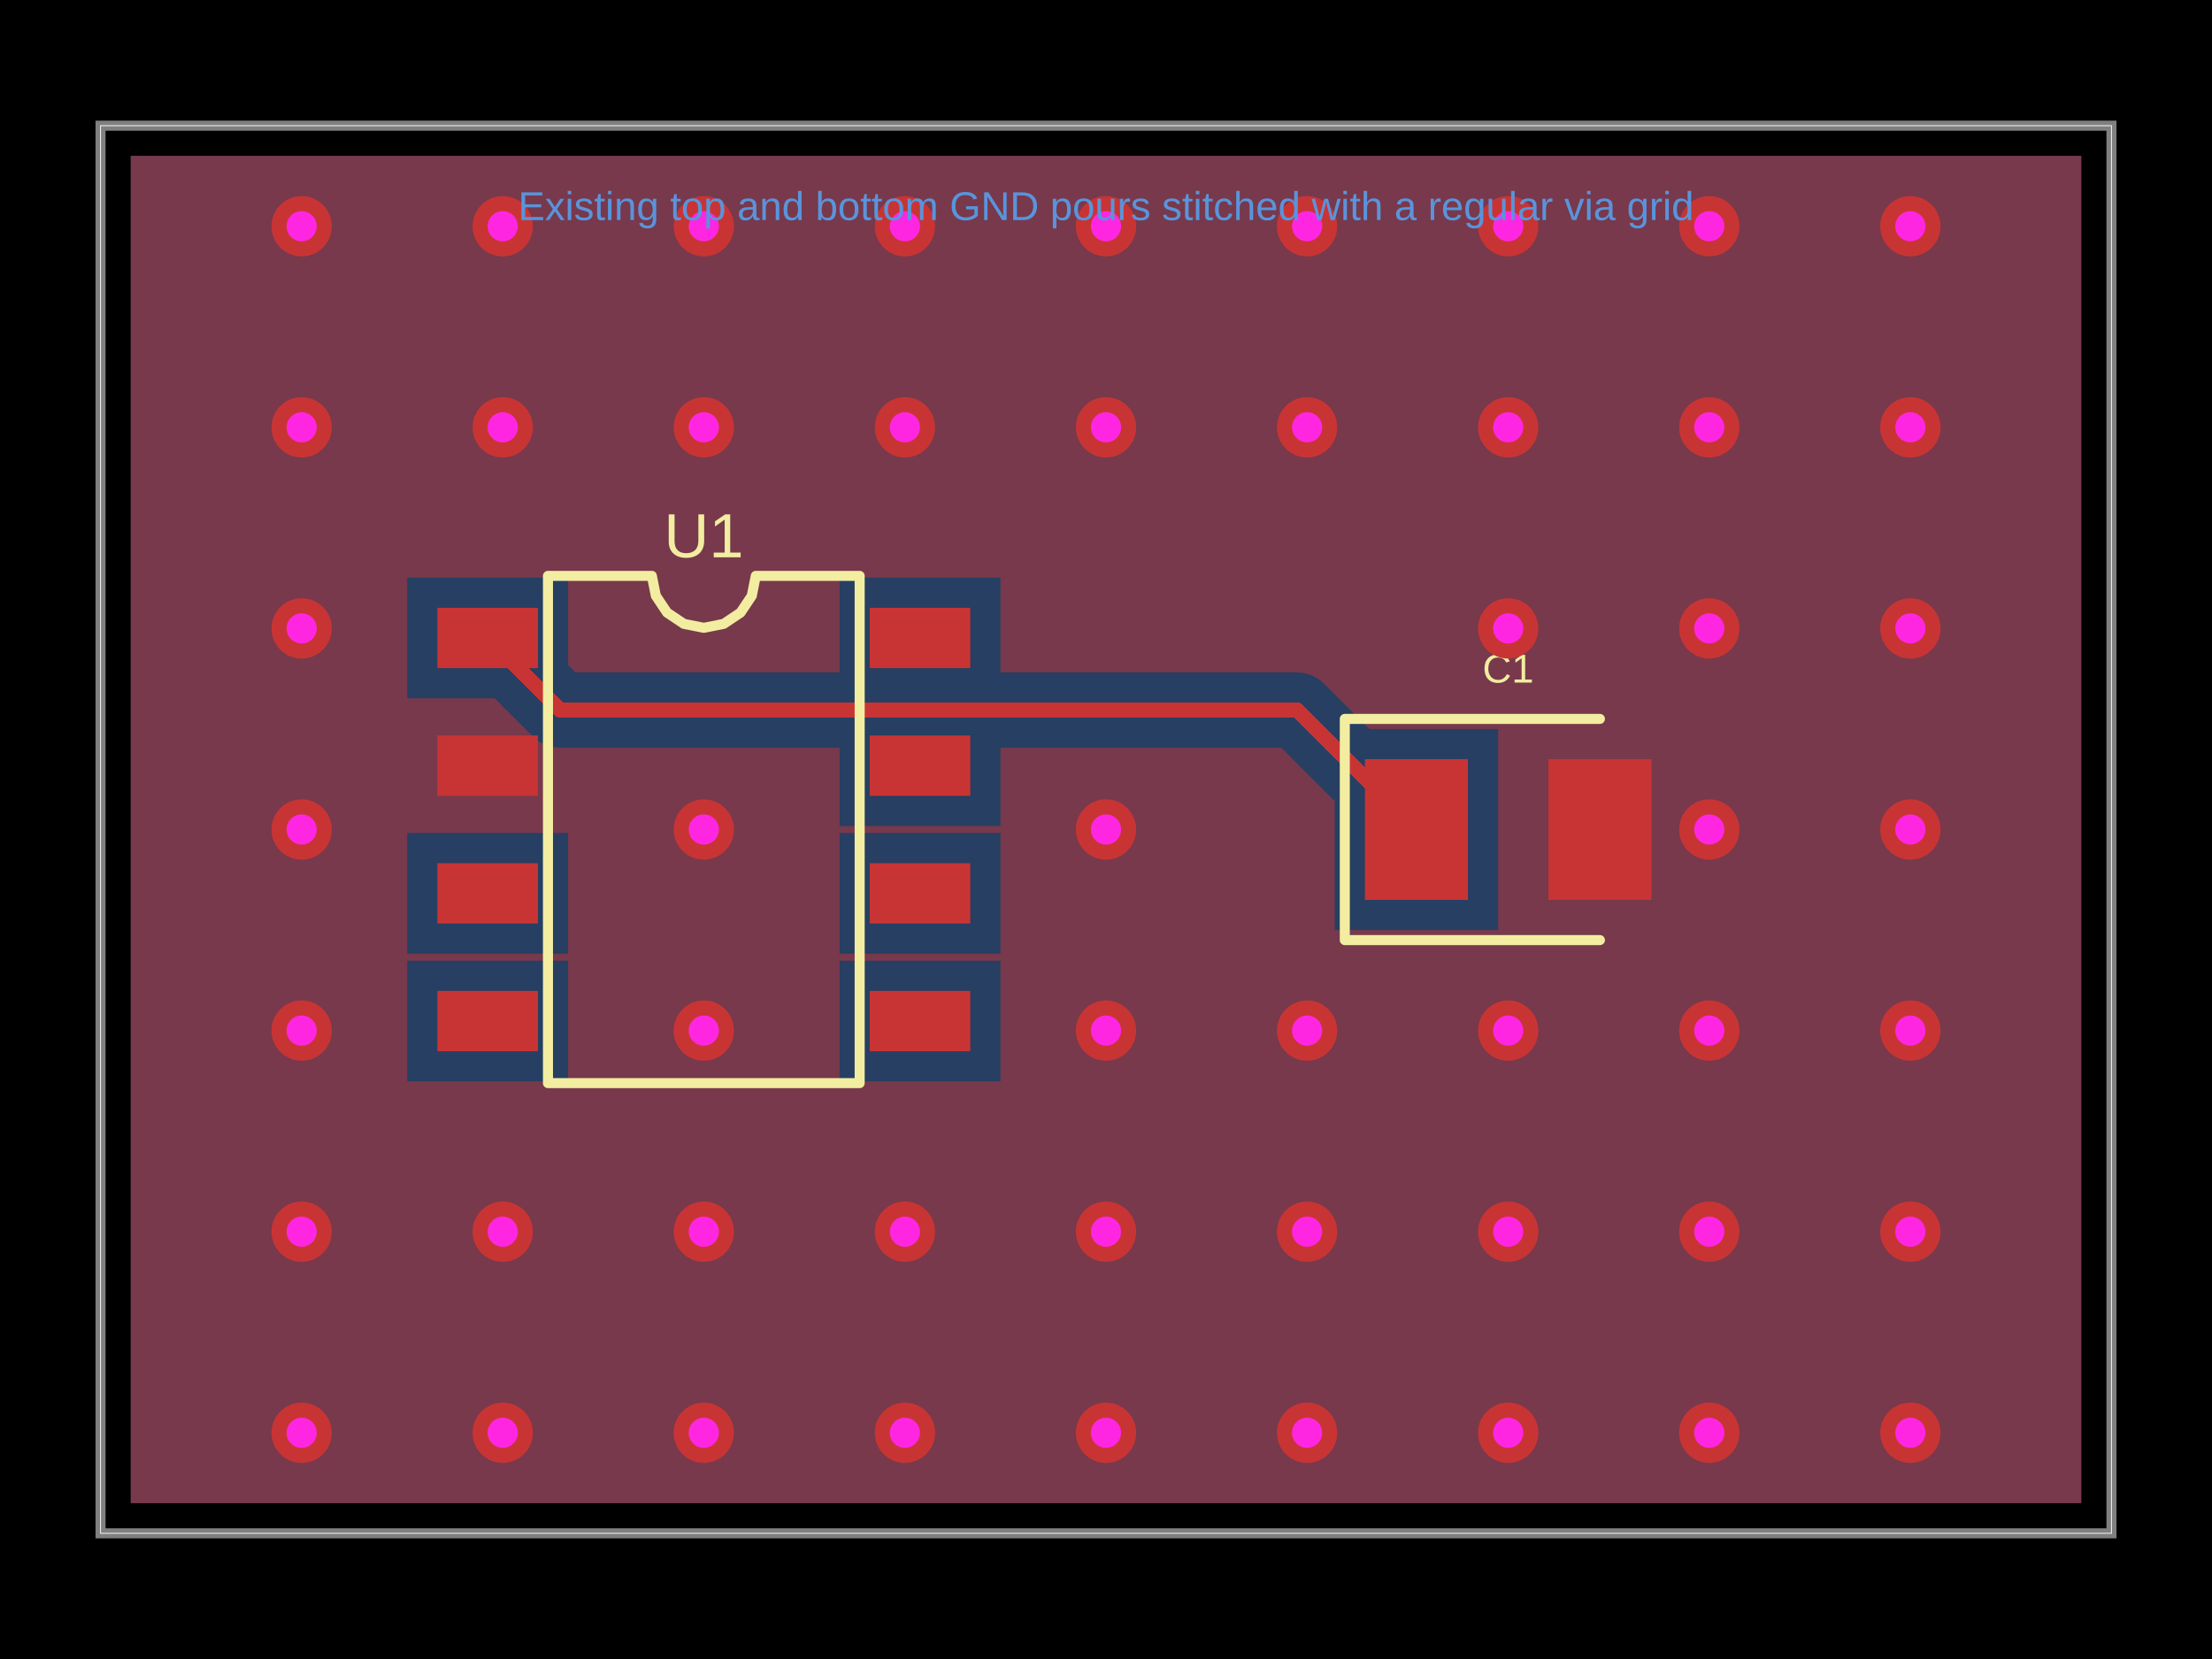
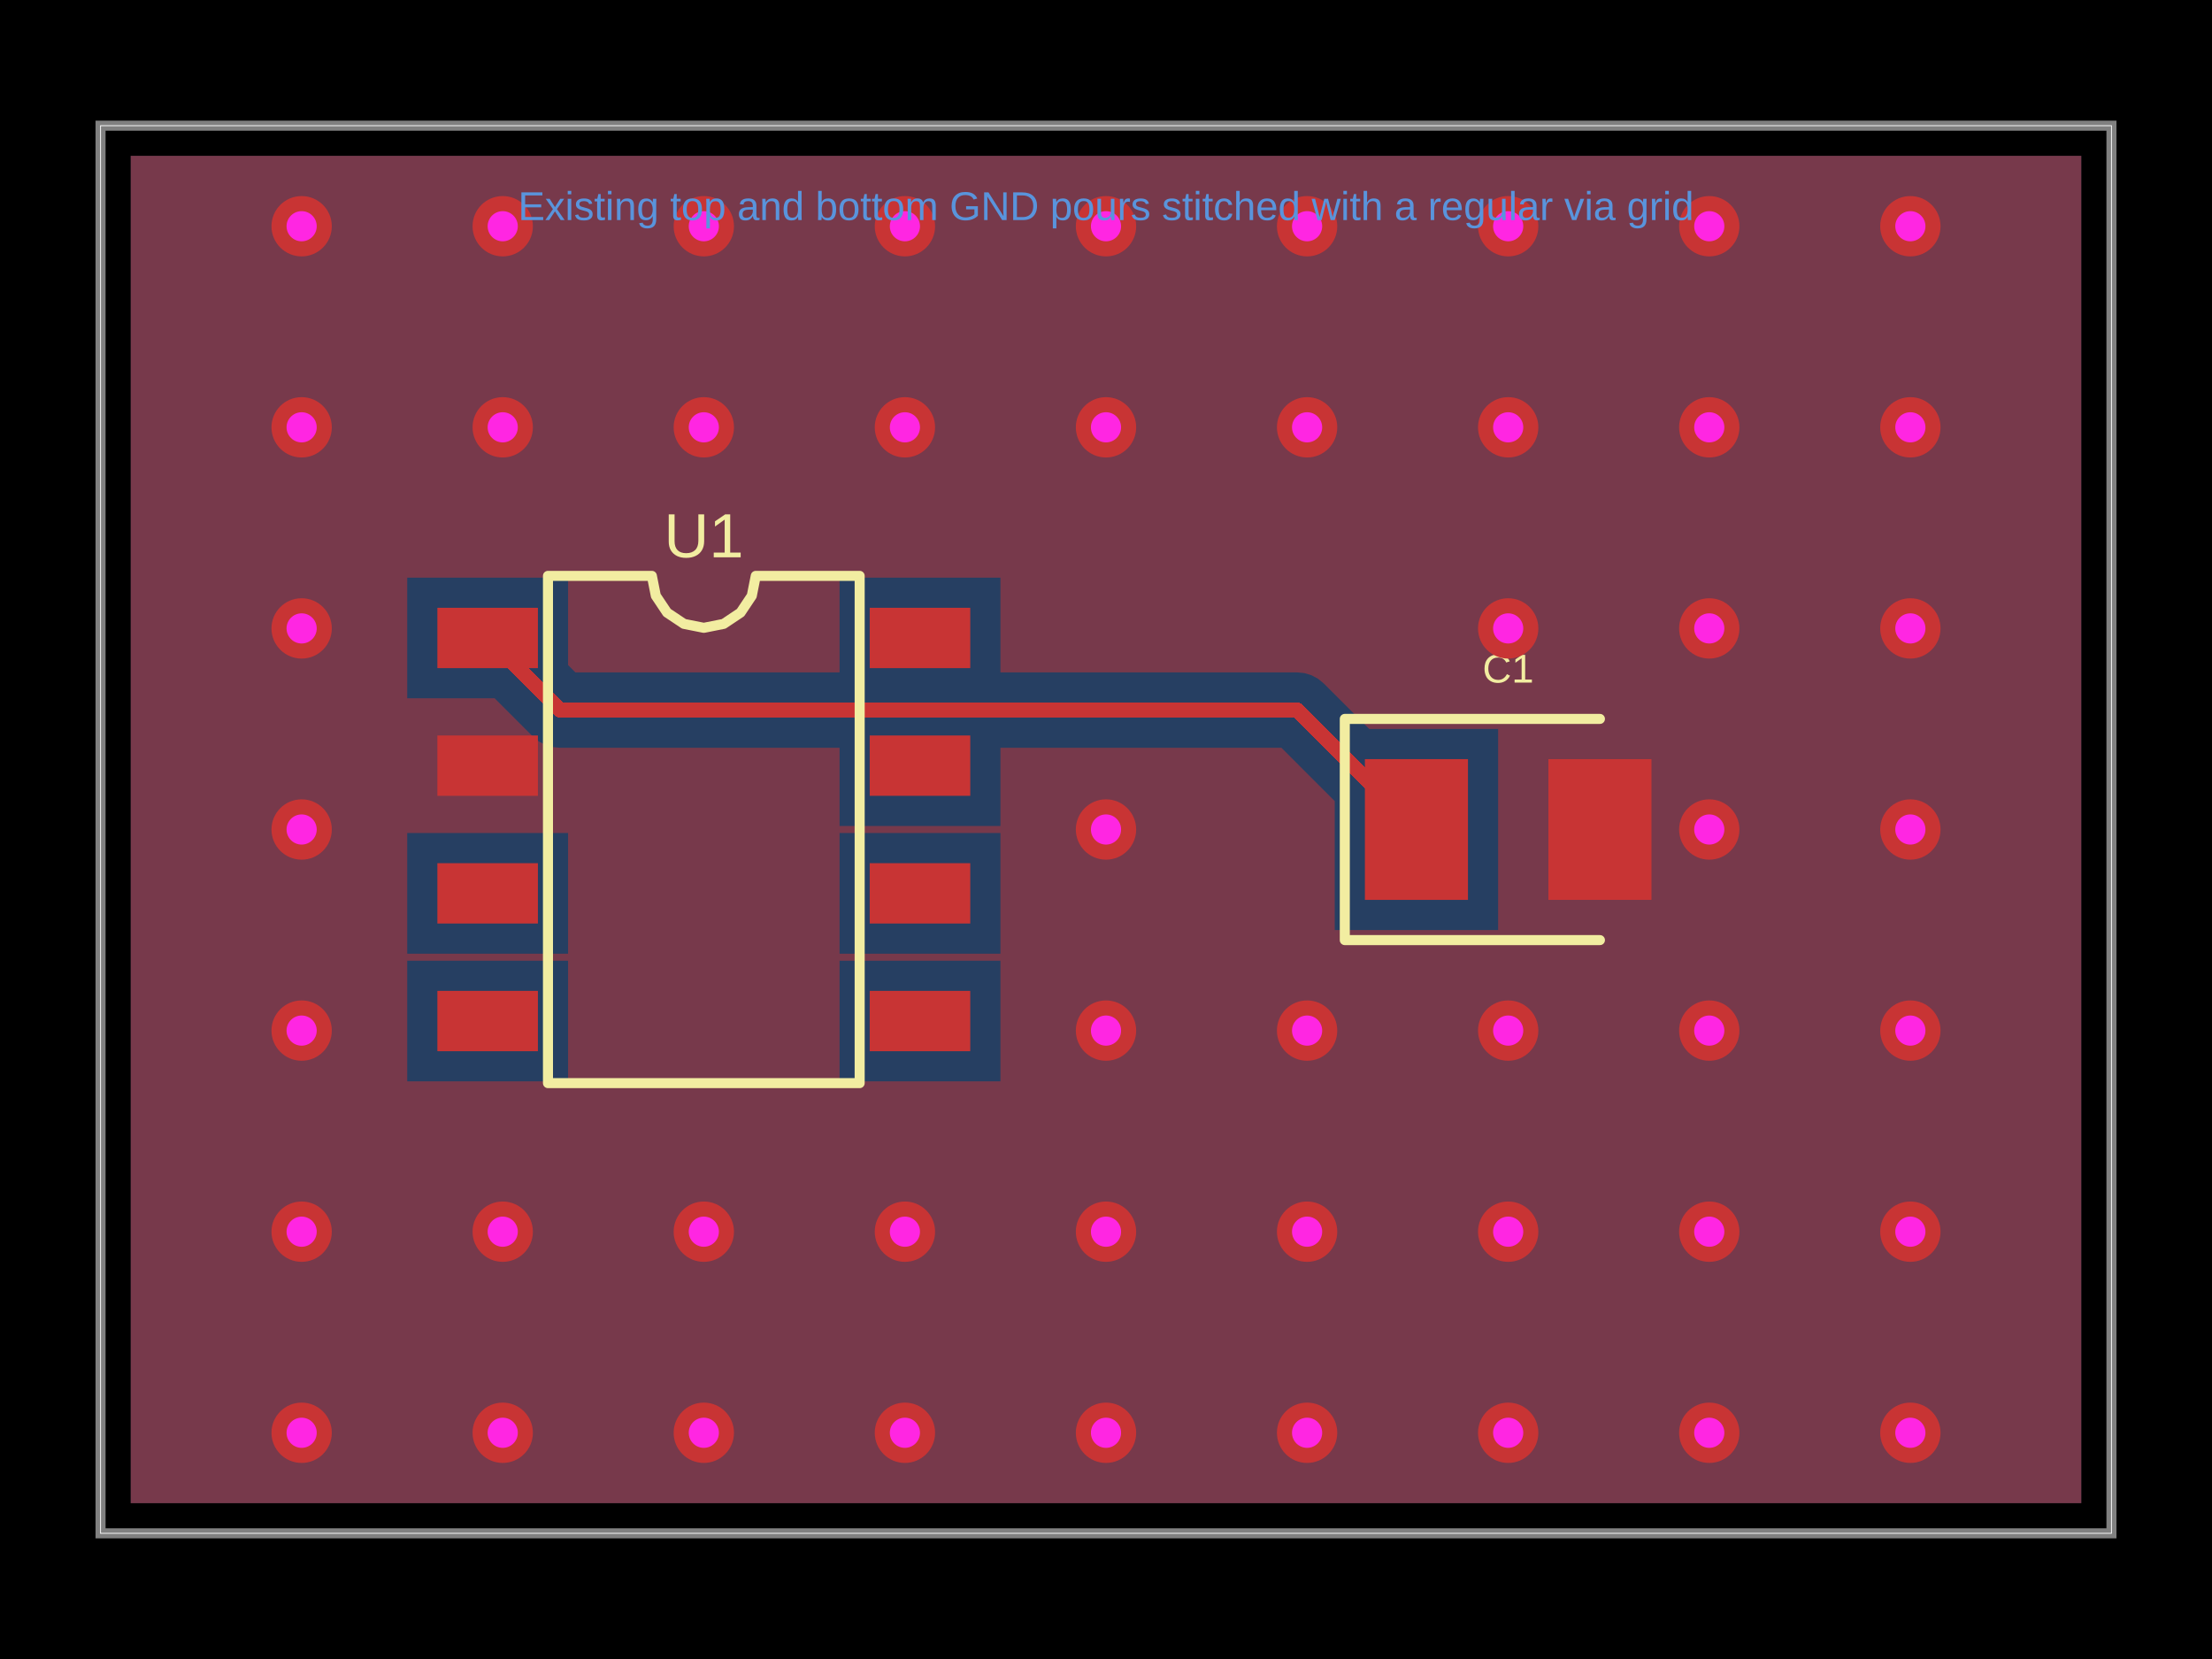
<svg xmlns="http://www.w3.org/2000/svg" width="800" height="600" data-software-used-string="@tscircuit/core@0.0.1697">
  <style />
  <defs class="copper-pour-trace-mask-defs">
    <mask id="copper-pour-trace-mask-top" maskUnits="userSpaceOnUse" x="0" y="0" width="800" height="600">
      <rect x="0" y="0" width="800" height="600" fill="#fff" />
      <path d="M 752.727 543.636 L 47.273 543.636 L 47.273 56.364 L 752.727 56.364 L 752.727 543.636 Z M 482.727 336.364 L 541.818 336.364 L 541.818 263.636 L 495.205 263.636 L 478.742 247.167 L 478.742 247.167 L 478.74 247.165 L 476.674 245.469 L 474.316 244.209 L 471.758 243.433 L 469.098 243.171 L 466.557 243.171 L 361.818 243.171 L 361.818 208.909 L 303.636 208.909 L 303.636 243.171 L 208.092 243.171 L 205.455 240.533 L 205.455 208.909 L 147.273 208.909 L 147.273 252.545 L 178.897 252.545 L 192.801 266.449 L 194.868 268.145 L 197.225 269.405 L 199.783 270.181 L 202.443 270.443 L 303.636 270.443 L 303.636 298.727 L 361.818 298.727 L 361.818 270.443 L 463.448 270.443 L 482.727 289.731 L 482.727 336.364 Z M 147.273 344.909 L 205.455 344.909 L 205.455 301.273 L 147.273 301.273 L 147.273 344.909 Z M 303.636 344.909 L 361.818 344.909 L 361.818 301.273 L 303.636 301.273 L 303.636 344.909 Z M 147.273 391.091 L 205.455 391.091 L 205.455 347.455 L 147.273 347.455 L 147.273 391.091 Z M 303.636 391.091 L 361.818 391.091 L 361.818 347.455 L 303.636 347.455 L 303.636 391.091 Z" fill-rule="evenodd" fill="#000" />
    </mask>
  </defs>
  <rect class="boundary" x="0" y="0" fill="#000" width="800" height="600" data-type="pcb_background" data-pcb-layer="global" />
  <rect class="pcb-boundary" fill="none" stroke="#fff" stroke-width="0.3" x="36.364" y="45.455" width="727.273" height="509.091" data-type="pcb_boundary" data-pcb-layer="global" />
  <path class="pcb-board" d="M 36.364 554.545 L 763.636 554.545 L 763.636 45.455 L 36.364 45.455 Z" fill="none" stroke="rgba(255, 255, 255, 0.5)" stroke-width="3.636" data-type="pcb_board" data-pcb-layer="board" />
  <path class="pcb-copper-pour pcb-copper-pour-brep" d="M 47.273 543.636 L 47.273 56.364 L 752.727 56.364 L 752.727 543.636 L 47.273 543.636 Z" fill-rule="evenodd" fill="rgb(77, 127, 196)" fill-opacity="0.5" data-type="pcb_copper_pour" data-pcb-layer="bottom" />
  <rect class="pcb-pad" fill="rgb(200, 52, 52)" x="158.182" y="219.818" width="36.364" height="21.818" data-type="pcb_smtpad" data-pcb-layer="top" data-pad-name="U1.pin1" data-pad-net-name="VCC" />
  <rect class="pcb-pad" fill="rgb(200, 52, 52)" x="158.182" y="266" width="36.364" height="21.818" data-type="pcb_smtpad" data-pcb-layer="top" data-pad-name="U1.pin2" data-pad-net-name="GND" />
  <rect class="pcb-pad" fill="rgb(200, 52, 52)" x="158.182" y="312.182" width="36.364" height="21.818" data-type="pcb_smtpad" data-pcb-layer="top" data-pad-name="U1.pin3" />
  <rect class="pcb-pad" fill="rgb(200, 52, 52)" x="158.182" y="358.364" width="36.364" height="21.818" data-type="pcb_smtpad" data-pcb-layer="top" data-pad-name="U1.pin4" />
  <rect class="pcb-pad" fill="rgb(200, 52, 52)" x="314.545" y="358.364" width="36.364" height="21.818" data-type="pcb_smtpad" data-pcb-layer="top" data-pad-name="U1.pin5" />
  <rect class="pcb-pad" fill="rgb(200, 52, 52)" x="314.545" y="312.182" width="36.364" height="21.818" data-type="pcb_smtpad" data-pcb-layer="top" data-pad-name="U1.pin6" />
  <rect class="pcb-pad" fill="rgb(200, 52, 52)" x="314.545" y="266" width="36.364" height="21.818" data-type="pcb_smtpad" data-pcb-layer="top" data-pad-name="U1.pin7" />
  <rect class="pcb-pad" fill="rgb(200, 52, 52)" x="314.545" y="219.818" width="36.364" height="21.818" data-type="pcb_smtpad" data-pcb-layer="top" data-pad-name="U1.pin8" />
  <rect class="pcb-pad" fill="rgb(200, 52, 52)" x="493.636" y="274.545" width="37.273" height="50.909" data-type="pcb_smtpad" data-pcb-layer="top" data-pad-name="C1.pin1" data-pad-net-name="VCC" />
  <rect class="pcb-pad" fill="rgb(200, 52, 52)" x="560" y="274.545" width="37.273" height="50.909" data-type="pcb_smtpad" data-pcb-layer="top" data-pad-name="C1.pin2" data-pad-net-name="GND" />
  <g class="pcb-trace-mask-group" mask="url(#copper-pour-trace-mask-top)">
    <path class="pcb-trace" stroke="rgb(200, 52, 52)" fill="none" stroke-width="5.455" stroke-linecap="round" stroke-linejoin="round" shape-rendering="crispEdges" data-type="pcb_trace" data-pcb-layer="top" d="M 176.364 230.727 L 202.443 256.807 M 202.443 256.807 L 466.557 256.807 M 466.557 256.807 L 469.098 256.807 M 469.098 256.807 L 512.273 300" />
  </g>
  <path class="pcb-copper-pour pcb-copper-pour-brep" d="M 752.727 543.636 L 47.273 543.636 L 47.273 56.364 L 752.727 56.364 L 752.727 543.636 Z M 482.727 336.364 L 541.818 336.364 L 541.818 263.636 L 495.205 263.636 L 478.742 247.167 L 478.742 247.167 L 478.74 247.165 L 476.674 245.469 L 474.316 244.209 L 471.758 243.433 L 469.098 243.171 L 466.557 243.171 L 361.818 243.171 L 361.818 208.909 L 303.636 208.909 L 303.636 243.171 L 208.092 243.171 L 205.455 240.533 L 205.455 208.909 L 147.273 208.909 L 147.273 252.545 L 178.897 252.545 L 192.801 266.449 L 194.868 268.145 L 197.225 269.405 L 199.783 270.181 L 202.443 270.443 L 303.636 270.443 L 303.636 298.727 L 361.818 298.727 L 361.818 270.443 L 463.448 270.443 L 482.727 289.731 L 482.727 336.364 Z M 147.273 344.909 L 205.455 344.909 L 205.455 301.273 L 147.273 301.273 L 147.273 344.909 Z M 303.636 344.909 L 361.818 344.909 L 361.818 301.273 L 303.636 301.273 L 303.636 344.909 Z M 147.273 391.091 L 205.455 391.091 L 205.455 347.455 L 147.273 347.455 L 147.273 391.091 Z M 303.636 391.091 L 361.818 391.091 L 361.818 347.455 L 303.636 347.455 L 303.636 391.091 Z" fill-rule="evenodd" fill="rgb(200, 52, 52)" fill-opacity="0.5" data-type="pcb_copper_pour" data-pcb-layer="top" />
  <path class="pcb-silkscreen pcb-silkscreen-top" d="M 198.182 391.727 L 198.182 208.273 L 235.758 208.273 L 237.188 215.463 L 241.26 221.558 L 247.356 225.63 L 254.545 227.061 L 261.735 225.63 L 267.83 221.558 L 271.903 215.463 L 273.333 208.273 L 310.909 208.273 L 310.909 391.727 L 198.182 391.727 Z" fill="none" stroke="#f2eda1" stroke-width="3.636" stroke-linecap="round" stroke-linejoin="round" data-pcb-component-id="pcb_component_0" data-pcb-silkscreen-path-id="pcb_silkscreen_path_0" data-type="pcb_silkscreen_path" data-pcb-layer="top" />
  <text x="0" y="0" dx="0" dy="0" fill="#f2eda1" font-family="Arial, sans-serif" font-size="22.561" text-anchor="middle" dominant-baseline="central" transform="matrix(1,0,0,1,254.5455,193.7273)" class="pcb-silkscreen-text pcb-silkscreen-top" data-pcb-silkscreen-text-id="pcb_silkscreen_text_0" stroke="none" data-type="pcb_silkscreen_text" data-pcb-layer="top">U1</text>
  <path class="pcb-silkscreen pcb-silkscreen-top" d="M 578.636 260 L 486.364 260 L 486.364 340 L 578.636 340" fill="none" stroke="#f2eda1" stroke-width="3.636" stroke-linecap="round" stroke-linejoin="round" data-pcb-component-id="pcb_component_1" data-pcb-silkscreen-path-id="pcb_silkscreen_path_1" data-type="pcb_silkscreen_path" data-pcb-layer="top" />
  <text x="0" y="0" dx="0" dy="0" fill="#f2eda1" font-family="Arial, sans-serif" font-size="14.545" text-anchor="middle" dominant-baseline="central" transform="matrix(1,0,0,1,545.4545,241.8182)" class="pcb-silkscreen-text pcb-silkscreen-top" data-pcb-silkscreen-text-id="pcb_silkscreen_text_1" stroke="none" data-type="pcb_silkscreen_text" data-pcb-layer="top">C1</text>
  <g data-type="pcb_via" data-pcb-layer="through">
    <circle class="pcb-hole-outer" fill="rgb(200, 52, 52)" cx="400" cy="300" r="10.909" data-type="pcb_via" data-pcb-layer="top" />
    <circle class="pcb-hole-inner" fill="#FF26E2" cx="400" cy="300" r="5.455" data-type="pcb_via" data-pcb-layer="drill" />
  </g>
  <g data-type="pcb_via" data-pcb-layer="through">
    <circle class="pcb-hole-outer" fill="rgb(200, 52, 52)" cx="109.091" cy="518.182" r="10.909" data-type="pcb_via" data-pcb-layer="top" />
    <circle class="pcb-hole-inner" fill="#FF26E2" cx="109.091" cy="518.182" r="5.455" data-type="pcb_via" data-pcb-layer="drill" />
  </g>
  <g data-type="pcb_via" data-pcb-layer="through">
    <circle class="pcb-hole-outer" fill="rgb(200, 52, 52)" cx="181.818" cy="518.182" r="10.909" data-type="pcb_via" data-pcb-layer="top" />
    <circle class="pcb-hole-inner" fill="#FF26E2" cx="181.818" cy="518.182" r="5.455" data-type="pcb_via" data-pcb-layer="drill" />
  </g>
  <g data-type="pcb_via" data-pcb-layer="through">
    <circle class="pcb-hole-outer" fill="rgb(200, 52, 52)" cx="254.545" cy="518.182" r="10.909" data-type="pcb_via" data-pcb-layer="top" />
    <circle class="pcb-hole-inner" fill="#FF26E2" cx="254.545" cy="518.182" r="5.455" data-type="pcb_via" data-pcb-layer="drill" />
  </g>
  <g data-type="pcb_via" data-pcb-layer="through">
    <circle class="pcb-hole-outer" fill="rgb(200, 52, 52)" cx="327.273" cy="518.182" r="10.909" data-type="pcb_via" data-pcb-layer="top" />
    <circle class="pcb-hole-inner" fill="#FF26E2" cx="327.273" cy="518.182" r="5.455" data-type="pcb_via" data-pcb-layer="drill" />
  </g>
  <g data-type="pcb_via" data-pcb-layer="through">
    <circle class="pcb-hole-outer" fill="rgb(200, 52, 52)" cx="400" cy="518.182" r="10.909" data-type="pcb_via" data-pcb-layer="top" />
    <circle class="pcb-hole-inner" fill="#FF26E2" cx="400" cy="518.182" r="5.455" data-type="pcb_via" data-pcb-layer="drill" />
  </g>
  <g data-type="pcb_via" data-pcb-layer="through">
    <circle class="pcb-hole-outer" fill="rgb(200, 52, 52)" cx="472.727" cy="518.182" r="10.909" data-type="pcb_via" data-pcb-layer="top" />
    <circle class="pcb-hole-inner" fill="#FF26E2" cx="472.727" cy="518.182" r="5.455" data-type="pcb_via" data-pcb-layer="drill" />
  </g>
  <g data-type="pcb_via" data-pcb-layer="through">
    <circle class="pcb-hole-outer" fill="rgb(200, 52, 52)" cx="545.455" cy="518.182" r="10.909" data-type="pcb_via" data-pcb-layer="top" />
    <circle class="pcb-hole-inner" fill="#FF26E2" cx="545.455" cy="518.182" r="5.455" data-type="pcb_via" data-pcb-layer="drill" />
  </g>
  <g data-type="pcb_via" data-pcb-layer="through">
    <circle class="pcb-hole-outer" fill="rgb(200, 52, 52)" cx="618.182" cy="518.182" r="10.909" data-type="pcb_via" data-pcb-layer="top" />
    <circle class="pcb-hole-inner" fill="#FF26E2" cx="618.182" cy="518.182" r="5.455" data-type="pcb_via" data-pcb-layer="drill" />
  </g>
  <g data-type="pcb_via" data-pcb-layer="through">
    <circle class="pcb-hole-outer" fill="rgb(200, 52, 52)" cx="690.909" cy="518.182" r="10.909" data-type="pcb_via" data-pcb-layer="top" />
    <circle class="pcb-hole-inner" fill="#FF26E2" cx="690.909" cy="518.182" r="5.455" data-type="pcb_via" data-pcb-layer="drill" />
  </g>
  <g data-type="pcb_via" data-pcb-layer="through">
    <circle class="pcb-hole-outer" fill="rgb(200, 52, 52)" cx="109.091" cy="445.455" r="10.909" data-type="pcb_via" data-pcb-layer="top" />
    <circle class="pcb-hole-inner" fill="#FF26E2" cx="109.091" cy="445.455" r="5.455" data-type="pcb_via" data-pcb-layer="drill" />
  </g>
  <g data-type="pcb_via" data-pcb-layer="through">
    <circle class="pcb-hole-outer" fill="rgb(200, 52, 52)" cx="181.818" cy="445.455" r="10.909" data-type="pcb_via" data-pcb-layer="top" />
    <circle class="pcb-hole-inner" fill="#FF26E2" cx="181.818" cy="445.455" r="5.455" data-type="pcb_via" data-pcb-layer="drill" />
  </g>
  <g data-type="pcb_via" data-pcb-layer="through">
    <circle class="pcb-hole-outer" fill="rgb(200, 52, 52)" cx="254.545" cy="445.455" r="10.909" data-type="pcb_via" data-pcb-layer="top" />
    <circle class="pcb-hole-inner" fill="#FF26E2" cx="254.545" cy="445.455" r="5.455" data-type="pcb_via" data-pcb-layer="drill" />
  </g>
  <g data-type="pcb_via" data-pcb-layer="through">
    <circle class="pcb-hole-outer" fill="rgb(200, 52, 52)" cx="327.273" cy="445.455" r="10.909" data-type="pcb_via" data-pcb-layer="top" />
    <circle class="pcb-hole-inner" fill="#FF26E2" cx="327.273" cy="445.455" r="5.455" data-type="pcb_via" data-pcb-layer="drill" />
  </g>
  <g data-type="pcb_via" data-pcb-layer="through">
    <circle class="pcb-hole-outer" fill="rgb(200, 52, 52)" cx="400" cy="445.455" r="10.909" data-type="pcb_via" data-pcb-layer="top" />
    <circle class="pcb-hole-inner" fill="#FF26E2" cx="400" cy="445.455" r="5.455" data-type="pcb_via" data-pcb-layer="drill" />
  </g>
  <g data-type="pcb_via" data-pcb-layer="through">
    <circle class="pcb-hole-outer" fill="rgb(200, 52, 52)" cx="472.727" cy="445.455" r="10.909" data-type="pcb_via" data-pcb-layer="top" />
    <circle class="pcb-hole-inner" fill="#FF26E2" cx="472.727" cy="445.455" r="5.455" data-type="pcb_via" data-pcb-layer="drill" />
  </g>
  <g data-type="pcb_via" data-pcb-layer="through">
    <circle class="pcb-hole-outer" fill="rgb(200, 52, 52)" cx="545.455" cy="445.455" r="10.909" data-type="pcb_via" data-pcb-layer="top" />
    <circle class="pcb-hole-inner" fill="#FF26E2" cx="545.455" cy="445.455" r="5.455" data-type="pcb_via" data-pcb-layer="drill" />
  </g>
  <g data-type="pcb_via" data-pcb-layer="through">
    <circle class="pcb-hole-outer" fill="rgb(200, 52, 52)" cx="618.182" cy="445.455" r="10.909" data-type="pcb_via" data-pcb-layer="top" />
    <circle class="pcb-hole-inner" fill="#FF26E2" cx="618.182" cy="445.455" r="5.455" data-type="pcb_via" data-pcb-layer="drill" />
  </g>
  <g data-type="pcb_via" data-pcb-layer="through">
    <circle class="pcb-hole-outer" fill="rgb(200, 52, 52)" cx="690.909" cy="445.455" r="10.909" data-type="pcb_via" data-pcb-layer="top" />
    <circle class="pcb-hole-inner" fill="#FF26E2" cx="690.909" cy="445.455" r="5.455" data-type="pcb_via" data-pcb-layer="drill" />
  </g>
  <g data-type="pcb_via" data-pcb-layer="through">
    <circle class="pcb-hole-outer" fill="rgb(200, 52, 52)" cx="109.091" cy="372.727" r="10.909" data-type="pcb_via" data-pcb-layer="top" />
    <circle class="pcb-hole-inner" fill="#FF26E2" cx="109.091" cy="372.727" r="5.455" data-type="pcb_via" data-pcb-layer="drill" />
  </g>
  <g data-type="pcb_via" data-pcb-layer="through">
-     <circle class="pcb-hole-outer" fill="rgb(200, 52, 52)" cx="254.545" cy="372.727" r="10.909" data-type="pcb_via" data-pcb-layer="top" />
-     <circle class="pcb-hole-inner" fill="#FF26E2" cx="254.545" cy="372.727" r="5.455" data-type="pcb_via" data-pcb-layer="drill" />
-   </g>
-   <g data-type="pcb_via" data-pcb-layer="through">
    <circle class="pcb-hole-outer" fill="rgb(200, 52, 52)" cx="400" cy="372.727" r="10.909" data-type="pcb_via" data-pcb-layer="top" />
    <circle class="pcb-hole-inner" fill="#FF26E2" cx="400" cy="372.727" r="5.455" data-type="pcb_via" data-pcb-layer="drill" />
  </g>
  <g data-type="pcb_via" data-pcb-layer="through">
    <circle class="pcb-hole-outer" fill="rgb(200, 52, 52)" cx="472.727" cy="372.727" r="10.909" data-type="pcb_via" data-pcb-layer="top" />
    <circle class="pcb-hole-inner" fill="#FF26E2" cx="472.727" cy="372.727" r="5.455" data-type="pcb_via" data-pcb-layer="drill" />
  </g>
  <g data-type="pcb_via" data-pcb-layer="through">
    <circle class="pcb-hole-outer" fill="rgb(200, 52, 52)" cx="545.455" cy="372.727" r="10.909" data-type="pcb_via" data-pcb-layer="top" />
    <circle class="pcb-hole-inner" fill="#FF26E2" cx="545.455" cy="372.727" r="5.455" data-type="pcb_via" data-pcb-layer="drill" />
  </g>
  <g data-type="pcb_via" data-pcb-layer="through">
    <circle class="pcb-hole-outer" fill="rgb(200, 52, 52)" cx="618.182" cy="372.727" r="10.909" data-type="pcb_via" data-pcb-layer="top" />
    <circle class="pcb-hole-inner" fill="#FF26E2" cx="618.182" cy="372.727" r="5.455" data-type="pcb_via" data-pcb-layer="drill" />
  </g>
  <g data-type="pcb_via" data-pcb-layer="through">
    <circle class="pcb-hole-outer" fill="rgb(200, 52, 52)" cx="690.909" cy="372.727" r="10.909" data-type="pcb_via" data-pcb-layer="top" />
    <circle class="pcb-hole-inner" fill="#FF26E2" cx="690.909" cy="372.727" r="5.455" data-type="pcb_via" data-pcb-layer="drill" />
  </g>
  <g data-type="pcb_via" data-pcb-layer="through">
    <circle class="pcb-hole-outer" fill="rgb(200, 52, 52)" cx="109.091" cy="300" r="10.909" data-type="pcb_via" data-pcb-layer="top" />
    <circle class="pcb-hole-inner" fill="#FF26E2" cx="109.091" cy="300" r="5.455" data-type="pcb_via" data-pcb-layer="drill" />
  </g>
  <g data-type="pcb_via" data-pcb-layer="through">
-     <circle class="pcb-hole-outer" fill="rgb(200, 52, 52)" cx="254.545" cy="300" r="10.909" data-type="pcb_via" data-pcb-layer="top" />
-     <circle class="pcb-hole-inner" fill="#FF26E2" cx="254.545" cy="300" r="5.455" data-type="pcb_via" data-pcb-layer="drill" />
-   </g>
-   <g data-type="pcb_via" data-pcb-layer="through">
    <circle class="pcb-hole-outer" fill="rgb(200, 52, 52)" cx="618.182" cy="300" r="10.909" data-type="pcb_via" data-pcb-layer="top" />
    <circle class="pcb-hole-inner" fill="#FF26E2" cx="618.182" cy="300" r="5.455" data-type="pcb_via" data-pcb-layer="drill" />
  </g>
  <g data-type="pcb_via" data-pcb-layer="through">
    <circle class="pcb-hole-outer" fill="rgb(200, 52, 52)" cx="690.909" cy="300" r="10.909" data-type="pcb_via" data-pcb-layer="top" />
    <circle class="pcb-hole-inner" fill="#FF26E2" cx="690.909" cy="300" r="5.455" data-type="pcb_via" data-pcb-layer="drill" />
  </g>
  <g data-type="pcb_via" data-pcb-layer="through">
    <circle class="pcb-hole-outer" fill="rgb(200, 52, 52)" cx="109.091" cy="227.273" r="10.909" data-type="pcb_via" data-pcb-layer="top" />
    <circle class="pcb-hole-inner" fill="#FF26E2" cx="109.091" cy="227.273" r="5.455" data-type="pcb_via" data-pcb-layer="drill" />
  </g>
  <g data-type="pcb_via" data-pcb-layer="through">
    <circle class="pcb-hole-outer" fill="rgb(200, 52, 52)" cx="545.455" cy="227.273" r="10.909" data-type="pcb_via" data-pcb-layer="top" />
    <circle class="pcb-hole-inner" fill="#FF26E2" cx="545.455" cy="227.273" r="5.455" data-type="pcb_via" data-pcb-layer="drill" />
  </g>
  <g data-type="pcb_via" data-pcb-layer="through">
    <circle class="pcb-hole-outer" fill="rgb(200, 52, 52)" cx="618.182" cy="227.273" r="10.909" data-type="pcb_via" data-pcb-layer="top" />
    <circle class="pcb-hole-inner" fill="#FF26E2" cx="618.182" cy="227.273" r="5.455" data-type="pcb_via" data-pcb-layer="drill" />
  </g>
  <g data-type="pcb_via" data-pcb-layer="through">
    <circle class="pcb-hole-outer" fill="rgb(200, 52, 52)" cx="690.909" cy="227.273" r="10.909" data-type="pcb_via" data-pcb-layer="top" />
    <circle class="pcb-hole-inner" fill="#FF26E2" cx="690.909" cy="227.273" r="5.455" data-type="pcb_via" data-pcb-layer="drill" />
  </g>
  <g data-type="pcb_via" data-pcb-layer="through">
    <circle class="pcb-hole-outer" fill="rgb(200, 52, 52)" cx="109.091" cy="154.545" r="10.909" data-type="pcb_via" data-pcb-layer="top" />
    <circle class="pcb-hole-inner" fill="#FF26E2" cx="109.091" cy="154.545" r="5.455" data-type="pcb_via" data-pcb-layer="drill" />
  </g>
  <g data-type="pcb_via" data-pcb-layer="through">
    <circle class="pcb-hole-outer" fill="rgb(200, 52, 52)" cx="181.818" cy="154.545" r="10.909" data-type="pcb_via" data-pcb-layer="top" />
    <circle class="pcb-hole-inner" fill="#FF26E2" cx="181.818" cy="154.545" r="5.455" data-type="pcb_via" data-pcb-layer="drill" />
  </g>
  <g data-type="pcb_via" data-pcb-layer="through">
    <circle class="pcb-hole-outer" fill="rgb(200, 52, 52)" cx="254.545" cy="154.545" r="10.909" data-type="pcb_via" data-pcb-layer="top" />
    <circle class="pcb-hole-inner" fill="#FF26E2" cx="254.545" cy="154.545" r="5.455" data-type="pcb_via" data-pcb-layer="drill" />
  </g>
  <g data-type="pcb_via" data-pcb-layer="through">
    <circle class="pcb-hole-outer" fill="rgb(200, 52, 52)" cx="327.273" cy="154.545" r="10.909" data-type="pcb_via" data-pcb-layer="top" />
    <circle class="pcb-hole-inner" fill="#FF26E2" cx="327.273" cy="154.545" r="5.455" data-type="pcb_via" data-pcb-layer="drill" />
  </g>
  <g data-type="pcb_via" data-pcb-layer="through">
    <circle class="pcb-hole-outer" fill="rgb(200, 52, 52)" cx="400" cy="154.545" r="10.909" data-type="pcb_via" data-pcb-layer="top" />
    <circle class="pcb-hole-inner" fill="#FF26E2" cx="400" cy="154.545" r="5.455" data-type="pcb_via" data-pcb-layer="drill" />
  </g>
  <g data-type="pcb_via" data-pcb-layer="through">
    <circle class="pcb-hole-outer" fill="rgb(200, 52, 52)" cx="472.727" cy="154.545" r="10.909" data-type="pcb_via" data-pcb-layer="top" />
    <circle class="pcb-hole-inner" fill="#FF26E2" cx="472.727" cy="154.545" r="5.455" data-type="pcb_via" data-pcb-layer="drill" />
  </g>
  <g data-type="pcb_via" data-pcb-layer="through">
    <circle class="pcb-hole-outer" fill="rgb(200, 52, 52)" cx="545.455" cy="154.545" r="10.909" data-type="pcb_via" data-pcb-layer="top" />
    <circle class="pcb-hole-inner" fill="#FF26E2" cx="545.455" cy="154.545" r="5.455" data-type="pcb_via" data-pcb-layer="drill" />
  </g>
  <g data-type="pcb_via" data-pcb-layer="through">
    <circle class="pcb-hole-outer" fill="rgb(200, 52, 52)" cx="618.182" cy="154.545" r="10.909" data-type="pcb_via" data-pcb-layer="top" />
    <circle class="pcb-hole-inner" fill="#FF26E2" cx="618.182" cy="154.545" r="5.455" data-type="pcb_via" data-pcb-layer="drill" />
  </g>
  <g data-type="pcb_via" data-pcb-layer="through">
    <circle class="pcb-hole-outer" fill="rgb(200, 52, 52)" cx="690.909" cy="154.545" r="10.909" data-type="pcb_via" data-pcb-layer="top" />
    <circle class="pcb-hole-inner" fill="#FF26E2" cx="690.909" cy="154.545" r="5.455" data-type="pcb_via" data-pcb-layer="drill" />
  </g>
  <g data-type="pcb_via" data-pcb-layer="through">
    <circle class="pcb-hole-outer" fill="rgb(200, 52, 52)" cx="109.091" cy="81.818" r="10.909" data-type="pcb_via" data-pcb-layer="top" />
    <circle class="pcb-hole-inner" fill="#FF26E2" cx="109.091" cy="81.818" r="5.455" data-type="pcb_via" data-pcb-layer="drill" />
  </g>
  <g data-type="pcb_via" data-pcb-layer="through">
    <circle class="pcb-hole-outer" fill="rgb(200, 52, 52)" cx="181.818" cy="81.818" r="10.909" data-type="pcb_via" data-pcb-layer="top" />
    <circle class="pcb-hole-inner" fill="#FF26E2" cx="181.818" cy="81.818" r="5.455" data-type="pcb_via" data-pcb-layer="drill" />
  </g>
  <g data-type="pcb_via" data-pcb-layer="through">
    <circle class="pcb-hole-outer" fill="rgb(200, 52, 52)" cx="254.545" cy="81.818" r="10.909" data-type="pcb_via" data-pcb-layer="top" />
    <circle class="pcb-hole-inner" fill="#FF26E2" cx="254.545" cy="81.818" r="5.455" data-type="pcb_via" data-pcb-layer="drill" />
  </g>
  <g data-type="pcb_via" data-pcb-layer="through">
    <circle class="pcb-hole-outer" fill="rgb(200, 52, 52)" cx="327.273" cy="81.818" r="10.909" data-type="pcb_via" data-pcb-layer="top" />
    <circle class="pcb-hole-inner" fill="#FF26E2" cx="327.273" cy="81.818" r="5.455" data-type="pcb_via" data-pcb-layer="drill" />
  </g>
  <g data-type="pcb_via" data-pcb-layer="through">
    <circle class="pcb-hole-outer" fill="rgb(200, 52, 52)" cx="400" cy="81.818" r="10.909" data-type="pcb_via" data-pcb-layer="top" />
    <circle class="pcb-hole-inner" fill="#FF26E2" cx="400" cy="81.818" r="5.455" data-type="pcb_via" data-pcb-layer="drill" />
  </g>
  <g data-type="pcb_via" data-pcb-layer="through">
    <circle class="pcb-hole-outer" fill="rgb(200, 52, 52)" cx="472.727" cy="81.818" r="10.909" data-type="pcb_via" data-pcb-layer="top" />
    <circle class="pcb-hole-inner" fill="#FF26E2" cx="472.727" cy="81.818" r="5.455" data-type="pcb_via" data-pcb-layer="drill" />
  </g>
  <g data-type="pcb_via" data-pcb-layer="through">
    <circle class="pcb-hole-outer" fill="rgb(200, 52, 52)" cx="545.455" cy="81.818" r="10.909" data-type="pcb_via" data-pcb-layer="top" />
    <circle class="pcb-hole-inner" fill="#FF26E2" cx="545.455" cy="81.818" r="5.455" data-type="pcb_via" data-pcb-layer="drill" />
  </g>
  <g data-type="pcb_via" data-pcb-layer="through">
    <circle class="pcb-hole-outer" fill="rgb(200, 52, 52)" cx="618.182" cy="81.818" r="10.909" data-type="pcb_via" data-pcb-layer="top" />
    <circle class="pcb-hole-inner" fill="#FF26E2" cx="618.182" cy="81.818" r="5.455" data-type="pcb_via" data-pcb-layer="drill" />
  </g>
  <g data-type="pcb_via" data-pcb-layer="through">
    <circle class="pcb-hole-outer" fill="rgb(200, 52, 52)" cx="690.909" cy="81.818" r="10.909" data-type="pcb_via" data-pcb-layer="top" />
    <circle class="pcb-hole-inner" fill="#FF26E2" cx="690.909" cy="81.818" r="5.455" data-type="pcb_via" data-pcb-layer="drill" />
  </g>
  <text x="400" y="74.545" fill="rgb(89, 148, 220)" font-family="Arial, sans-serif" font-size="14.545" text-anchor="middle" dominant-baseline="central" class="pcb-note-text" data-type="pcb_note_text" data-pcb-note-text-id="pcb_note_text_0" data-pcb-layer="overlay">Existing top and bottom GND pours stitched with a regular via grid</text>
</svg>
